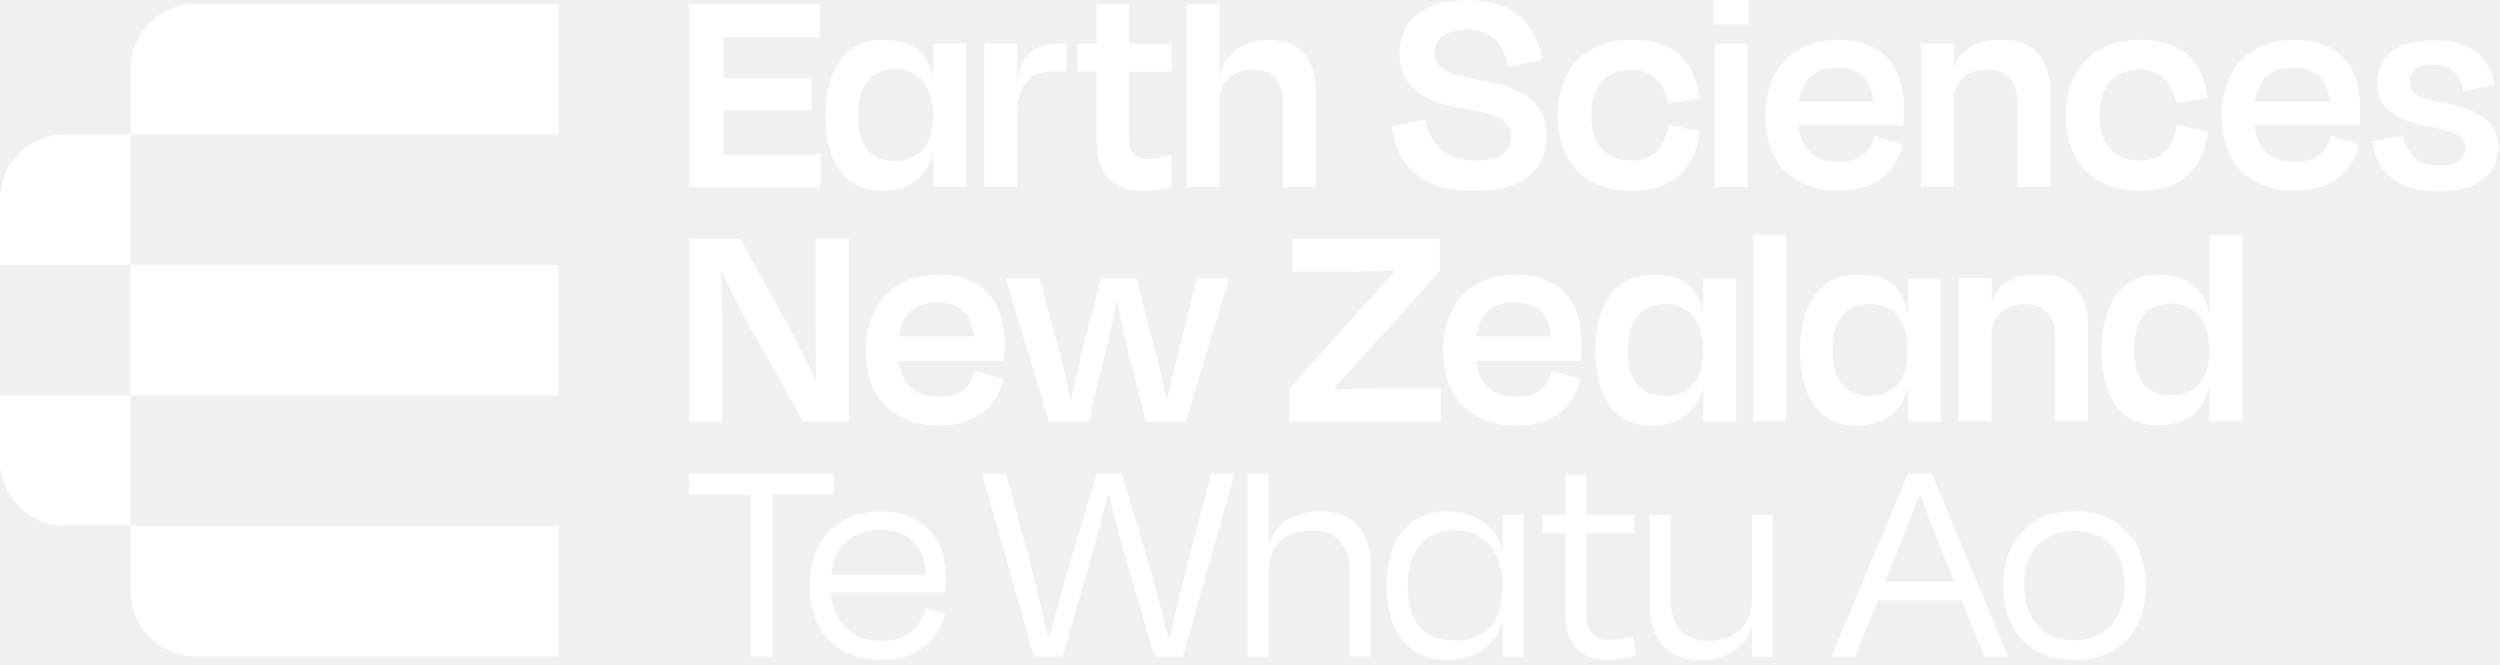
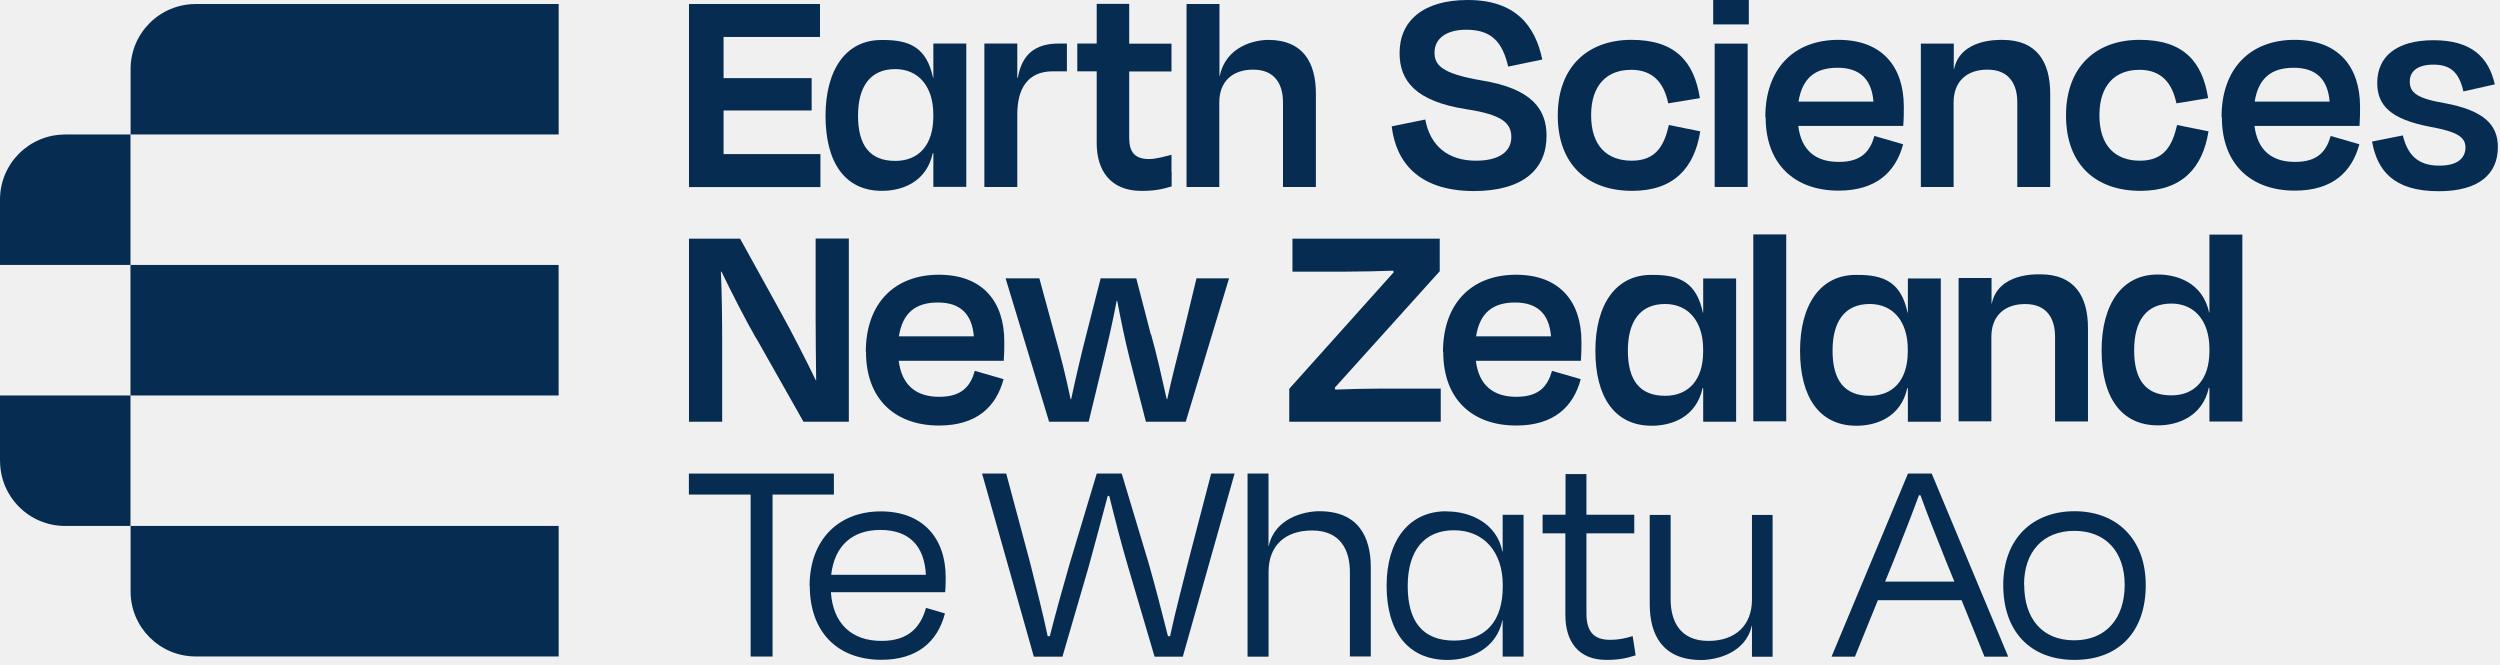
<svg xmlns="http://www.w3.org/2000/svg" width="470" height="125" viewBox="0 0 470 125" fill="none">
  <g clip-path="url(#clip0_11_40)">
-     <path d="M129.5 0.75H154.16V6.95H136.03V14.69H152.59V20.77H136.03V28.97H154.24V35.17H129.53V0.75H129.5Z" fill="#FFFFFF" />
-     <path d="M229.26 35.15H223.07V0.75H229.26V14.3H229.31C230.5 8.57 236.05 7.5 238.45 7.5C244.94 7.5 247.39 11.74 247.39 17.61V35.16H241.2V19.22C241.2 15.95 239.77 13.09 235.58 13.09C231.65 13.09 229.23 15.38 229.23 19.22V35.16H229.26V35.15Z" fill="#FFFFFF" />
-     <path d="M261.65 23.75L267.95 22.47C268.85 27.35 272.17 30.21 277.46 30.21C281.87 30.21 284.13 28.49 284.13 25.75C284.13 23.01 282.14 21.52 275.66 20.53C266.15 19.05 263.12 15.21 263.12 9.97C263.12 3.9 267.58 0 275.94 0C284.97 0 288.63 4.88 289.95 11.19L283.54 12.52C282.46 7.98 280.51 5.59 275.65 5.59C271.82 5.59 269.69 7.31 269.69 9.89C269.69 12.17 270.96 13.84 278.49 15.11C288.16 16.67 290.75 20.66 290.75 25.54C290.75 31.75 286.44 35.92 277.02 35.92C266.61 35.87 262.44 30.42 261.64 23.77V23.75H261.65Z" fill="#FFFFFF" />
-     <path d="M306.62 13.13C302.21 13.13 299.13 15.89 299.13 21.67C299.13 27.46 302.16 30.21 306.75 30.21C311.34 30.21 312.87 27.35 313.75 23.5L319.65 24.69C318.56 31.56 314.68 35.88 306.87 35.88C298.4 35.88 292.86 30.9 292.86 21.71C292.86 12.53 298.53 7.49 306.71 7.49C314.9 7.49 318.49 11.52 319.58 18.45L313.63 19.43C312.83 15.64 310.83 13.12 306.63 13.12L306.61 13.15L306.62 13.13Z" fill="#FFFFFF" />
-     <path d="M322.08 4.59V0H328.78V4.59H322.08ZM322.36 35.15V8.2H328.56V35.15H322.36Z" fill="#FFFFFF" />
-     <path d="M331.88 22C331.88 12.88 337.27 7.49 345.61 7.49C353.96 7.49 357.92 12.66 357.92 20.06C357.92 21.15 357.92 22.24 357.81 23.67H338.07C338.63 28.21 341.28 30.44 345.69 30.44C350.1 30.44 351.59 28.31 352.39 25.56L357.79 27.12C356.41 32.29 352.76 35.84 345.66 35.84C337.43 35.84 331.94 30.91 331.94 22.03L331.89 22H331.88ZM338.12 19.1H352.21C351.87 14.92 349.69 12.74 345.45 12.74C341.22 12.74 338.82 14.73 338.12 19.1Z" fill="#FFFFFF" />
-     <path d="M402.18 13.13C397.77 13.13 394.69 15.89 394.69 21.67C394.69 27.46 397.72 30.21 402.3 30.21C406.88 30.21 408.41 27.35 409.29 23.5L415.2 24.69C414.11 31.56 410.22 35.88 402.42 35.88C393.94 35.88 388.41 30.9 388.41 21.71C388.41 12.53 394.07 7.49 402.26 7.49C410.45 7.49 414.04 11.52 415.13 18.45L409.17 19.43C408.37 15.64 406.38 13.12 402.18 13.12L402.16 13.15L402.18 13.13Z" fill="#FFFFFF" />
-     <path d="M417.65 22C417.65 12.88 423.04 7.49 431.38 7.49C439.73 7.49 443.69 12.66 443.69 20.06C443.69 21.15 443.69 22.24 443.59 23.67H423.84C424.41 28.21 427.06 30.44 431.46 30.44C435.87 30.44 437.37 28.31 438.17 25.56L443.56 27.12C442.18 32.29 438.53 35.84 431.44 35.84C423.2 35.84 417.71 30.91 417.71 22.03L417.66 22H417.65ZM423.88 19.1H437.97C437.63 14.92 435.45 12.74 431.21 12.74C426.98 12.74 424.58 14.73 423.88 19.1Z" fill="#FFFFFF" />
-     <path d="M445.96 26.61L451.73 25.46C452.58 28.84 454.29 31.14 458.59 31.14C461.86 31.14 463.46 29.87 463.51 27.77C463.51 25.83 462.14 24.78 456.76 23.82C449.48 22.39 446.92 19.88 446.92 15.57C446.92 10.69 450.47 7.56 457.52 7.56C464.56 7.56 467.88 10.72 469.02 15.86L463.12 17.19C462.32 13.63 460.71 12.15 457.5 12.15C454.58 12.15 453.04 13.34 453.04 15.31C453.04 17.28 454.13 18.47 459.58 19.39C467.07 20.77 469.6 23.52 469.6 27.64C469.6 32.68 466.1 35.95 458.49 35.95C449.83 35.95 446.93 31.92 445.95 26.66L445.97 26.61H445.96Z" fill="#FFFFFF" />
-     <path d="M142.17 63.64C140.23 60.27 137.49 54.92 135.64 51.07H135.53C135.72 55.34 135.77 60.6 135.77 64.21V79.29H129.53V44.87H139.14L146.58 58.34C148.94 62.58 151.55 67.73 153.39 71.53H153.44C153.39 67.58 153.34 63.33 153.34 59.94V44.85H159.58V79.28H151.05L142.2 63.63H142.17V63.64Z" fill="#FFFFFF" />
-     <path d="M162.77 66.16C162.77 57.04 168.16 51.65 176.51 51.65C184.85 51.65 188.81 56.82 188.81 64.22C188.81 65.31 188.81 66.4 188.71 67.83H168.96C169.53 72.37 172.18 74.6 176.57 74.6C180.97 74.6 182.47 72.47 183.27 69.72L188.67 71.28C187.29 76.45 183.64 80 176.54 80C168.31 80 162.81 75.07 162.81 66.19L162.76 66.16H162.77ZM168.99 63.23H183.08C182.74 59.05 180.56 56.87 176.32 56.87C172.08 56.87 169.68 58.87 168.99 63.23Z" fill="#FFFFFF" />
-     <path d="M216.41 62.89C217.5 66.79 218.41 70.86 219.34 75.04H219.44C220.35 70.86 221.33 67.08 222.42 62.76L224.94 52.33H231.06L222.92 79.28H215.43L212.4 67.52C211.49 63.92 210.75 60.31 210.04 56.57H209.93C209.24 60.23 208.39 63.97 207.52 67.52L204.67 79.28H197.23L189.05 52.33H195.4L198.24 62.76C199.44 67 200.42 70.91 201.27 75.04H201.38C202.28 70.86 203.22 66.79 204.23 62.89L206.92 52.33H213.62L216.36 62.89H216.39H216.41Z" fill="#FFFFFF" />
-     <path d="M270.82 79.29H242.38V73.09L262.02 51.18L261.91 50.89C258.99 50.99 255.72 51.07 252.92 51.07H242.98V44.87H270.67V50.99L250.93 72.9L251.04 73.24C253.78 73.14 256.76 73.06 259.17 73.06H270.86V79.27L270.83 79.29H270.82Z" fill="#FFFFFF" />
-     <path d="M271.28 66.16C271.28 57.04 276.67 51.65 285 51.65C293.33 51.65 297.31 56.82 297.31 64.22C297.31 65.31 297.31 66.4 297.2 67.83H277.46C278.02 72.37 280.67 74.6 285.08 74.6C289.49 74.6 290.98 72.47 291.78 69.72L297.18 71.28C295.8 76.45 292.15 80 285.05 80C276.81 80 271.33 75.07 271.33 66.19L271.28 66.16ZM277.5 63.23H291.59C291.25 59.05 289.07 56.87 284.83 56.87C280.59 56.87 278.19 58.87 277.5 63.23Z" fill="#FFFFFF" />
-     <path d="M335.81 79.21H329.62V44.07H335.81V79.21Z" fill="#FFFFFF" />
-     <path d="M129.53 89.03H156.77V92.98H145.24V123.43H141.12V92.98H129.51V89.03H129.53Z" fill="#FFFFFF" />
-     <path d="M152.2 110.19C152.2 101.36 157.75 96.14 165.59 96.14C173.44 96.14 177.79 101.12 177.79 108.52C177.79 109.14 177.79 110.24 177.69 111.33H156.21C156.6 117.17 160.04 120.49 165.72 120.49C170.98 120.49 173.11 117.73 174.09 114.28L177.65 115.32C176.27 120.72 172.33 124.04 165.73 124.04C157.44 124.04 152.24 118.82 152.24 110.15L152.21 110.17L152.2 110.19ZM156.26 108.06H174.07C173.78 102.66 170.98 99.63 165.49 99.63C160.33 99.63 156.91 102.49 156.26 108.06Z" fill="#FFFFFF" />
-     <path d="M199.67 123.45H194.36L184.63 89.03H189.17L193.7 105.95C194.85 110.59 195.99 115.02 196.97 119.61H197.36C198.56 114.91 199.73 110.73 201.09 106L206.19 89.03H210.88L215.98 106C217.31 110.7 218.39 114.88 219.58 119.61H219.97C220.95 115.02 222.15 110.59 223.29 105.95L227.7 89.03H232.1L222.37 123.45H217.06L212.14 106.76C210.86 102.45 209.57 97.42 208.54 93.24H208.25C207.16 97.37 205.79 102.47 204.61 106.76L199.74 123.45H199.71H199.67Z" fill="#FFFFFF" />
-     <path d="M294.32 100.27H290.01V96.77H294.32V89.13H298.25V96.77H307.24V100.27H298.25V115.3C298.25 118.62 299.52 120.29 302.71 120.29C304.19 120.29 305.4 120.05 306.94 119.59L307.5 123.2C305.72 123.78 304.23 124.06 302 124.06C296.69 124.06 294.29 120.55 294.29 115.62V100.26L294.32 100.28V100.27Z" fill="#FFFFFF" />
-     <path d="M368.78 112.84H353.04L348.73 123.45H344.33L358.7 89.03H363.16L377.54 123.45H373.08L368.78 112.84ZM354.41 109.34H367.42L365.87 105.54C364.27 101.52 362.36 96.77 361.05 93.11H360.76C359.39 96.85 357.55 101.54 355.95 105.54L354.4 109.34H354.43H354.41Z" fill="#FFFFFF" />
-     <path d="M376.61 110C376.61 101.28 382.11 96.11 390.01 96.11C397.9 96.11 403.4 101.28 403.4 110C403.4 118.73 398.38 124.06 390.01 124.06C381.64 124.06 376.61 118.65 376.61 110ZM380.55 109.95C380.55 116.21 383.87 120.38 389.93 120.38C395.99 120.38 399.44 116.2 399.44 109.95C399.44 103.71 395.84 99.8 389.98 99.8C384.12 99.8 380.52 103.69 380.52 109.95H380.55Z" fill="#FFFFFF" />
-     <path d="M220.24 32.31V29.1C219.05 29.39 217.4 29.9 216.02 29.9C213.33 29.9 212.29 28.57 212.29 25.95V13.43H220.24V8.21H212.29V0.73H206.18V8.19H202.53V13.41H206.18V26.93C206.18 31.97 208.7 35.89 214.6 35.89C217.07 35.89 218.49 35.58 220.27 35.04V32.31H220.24Z" fill="#FFFFFF" />
-     <path d="M165.8 7.52C171.19 7.46 174.22 9.05 175.42 14.63H175.47V8.19H181.66V35.13H175.47V28.8H175.36C174.17 34.25 169.59 35.88 165.8 35.88C158.81 35.88 155.2 30.48 155.2 21.79C155.2 13.11 159.03 7.46 165.8 7.52ZM175.46 21.95V21.48C175.46 16.31 172.71 12.99 168.31 12.99C163.62 12.99 161.31 16.25 161.31 21.76C161.31 27.27 163.49 30.25 168.31 30.25C172.71 30.25 175.46 27.26 175.46 21.95Z" fill="#FFFFFF" />
-     <path d="M310.53 51.68C315.92 51.62 318.95 53.21 320.15 58.79H320.2V52.35H326.39V79.29H320.2V72.96H320.09C318.9 78.41 314.32 80.04 310.53 80.04C303.54 80.04 299.93 74.63 299.93 65.95C299.93 57.26 303.76 51.62 310.53 51.68ZM320.19 66.11V65.64C320.19 60.47 317.44 57.15 313.04 57.15C308.35 57.15 306.04 60.41 306.04 65.92C306.04 71.43 308.22 74.41 313.04 74.41C317.44 74.41 320.19 71.42 320.19 66.11Z" fill="#FFFFFF" />
-     <path d="M349.01 51.68C354.4 51.62 357.43 53.21 358.63 58.79H358.68V52.35H364.87V79.29H358.68V72.96H358.57C357.38 78.41 352.8 80.04 349.01 80.04C342.02 80.04 338.41 74.63 338.41 65.95C338.41 57.26 342.24 51.62 349.01 51.68ZM358.66 66.11V65.64C358.66 60.47 355.92 57.15 351.51 57.15C346.83 57.15 344.52 60.41 344.52 65.92C344.52 71.43 346.7 74.41 351.51 74.41C355.92 74.41 358.66 71.42 358.66 66.11Z" fill="#FFFFFF" />
-     <path d="M200.57 13.41H197.93C193.11 13.41 191.25 16.78 191.25 21.5V35.16H185.06V8.19H191.25V14.61H191.36C192.55 7.61 198.11 8.19 200.58 8.19V13.41H200.57Z" fill="#FFFFFF" />
-     <path d="M367.31 35.15H361.12V8.2H367.31V13H367.36C368.56 7.27 375.63 7.5 376.51 7.5C382.99 7.5 385.44 11.74 385.44 17.61V35.16H379.25V19.22C379.25 15.95 377.82 13.09 373.63 13.09C369.7 13.09 367.28 15.38 367.28 19.22V35.16H367.31V35.15Z" fill="#FFFFFF" />
-     <path d="M374.41 79.21H368.22V52.27H374.41V57.07H374.46C375.65 51.34 382.73 51.57 383.6 51.57C390.09 51.57 392.54 55.81 392.54 61.67V79.23H386.35V63.29C386.35 60.02 384.92 57.16 380.73 57.16C376.8 57.16 374.38 59.44 374.38 63.29V79.23H374.41V79.21Z" fill="#FFFFFF" />
-     <path d="M238.48 123.45H234.54V89.03H238.48V102.63H238.53C239.67 97.41 245.17 96.11 248.04 96.11C255.38 96.11 257.71 100.94 257.71 106.67V123.41H253.78V107.52C253.78 103.58 252.12 99.73 246.68 99.73C241.58 99.73 238.49 102.59 238.49 107.52V123.44L238.48 123.45Z" fill="#FFFFFF" />
-     <path d="M271.97 96.15C276.45 96.12 281.43 98.41 282.44 103.68H282.5V96.78H286.43V123.44H282.5V116.64H282.44C281.35 121.86 276.54 124.07 272.13 124.07C264.64 124.07 260.68 118.66 260.68 110.12C260.68 101.58 264.93 96.08 271.95 96.12L271.97 96.15ZM282.52 110.32V109.98C282.52 103.77 278.97 99.69 273.35 99.69C267.74 99.69 264.65 103.54 264.65 110.17C264.65 116.81 267.45 120.43 273.35 120.43C279.25 120.43 282.52 116.83 282.52 110.28V110.31V110.32Z" fill="#FFFFFF" />
-     <path d="M329.38 117.64H329.33C328.19 122.81 322.64 124.08 319.82 124.08C312.49 124.08 310.15 119.25 310.15 113.6V96.81H314.08V112.69C314.08 116.64 315.74 120.49 321.18 120.49C326.21 120.49 329.37 117.63 329.37 112.69V96.81H333.25V123.47H329.37V117.65L329.38 117.64Z" fill="#FFFFFF" />
-     <path d="M415.37 72.89H415.26C414.07 78.35 409.36 79.97 405.7 79.97C398.7 79.97 395.1 74.57 395.1 65.88C395.1 57.2 398.93 51.56 405.7 51.61C409.33 51.61 414.12 53.17 415.31 58.75H415.37V44.11H421.56V79.25H415.37V72.89ZM415.37 66.03V65.56C415.37 60.39 412.62 57.07 408.22 57.07C403.53 57.07 401.22 60.28 401.22 65.85C401.22 71.41 403.4 74.33 408.22 74.33C412.62 74.33 415.37 71.34 415.37 66.03Z" fill="#FFFFFF" />
-     <path d="M105.02 49.81H24.53V74.35H105.02V49.81Z" fill="#FFFFFF" />
-     <path d="M12.24 25.28H24.53V49.81H0V37.52C0 30.76 5.48 25.29 12.23 25.29L12.24 25.28Z" fill="#FFFFFF" />
-     <path d="M36.77 0.75H105.03V25.28H24.55V12.99C24.55 6.23 30.03 0.76 36.77 0.76V0.75Z" fill="#FFFFFF" />
-     <path d="M0 86.64V74.35H24.53V98.88H12.24C5.48 98.88 0.01 93.4 0.01 86.65L0 86.64Z" fill="#FFFFFF" />
-     <path d="M24.55 111.17V98.88H105.03V123.41H36.77C30.02 123.41 24.55 117.93 24.55 111.19V111.17Z" fill="#FFFFFF" />
+     <path d="M129.5 0.75H154.16V6.95H136.03V14.69H152.59V20.77H136.03V28.97H154.24V35.17H129.53V0.75H129.5Z" fill="#062D51" />
+     <path d="M229.26 35.15H223.07V0.75H229.26V14.3H229.31C230.5 8.57 236.05 7.5 238.45 7.5C244.94 7.5 247.39 11.74 247.39 17.61V35.16H241.2V19.22C241.2 15.95 239.77 13.09 235.58 13.09C231.65 13.09 229.23 15.38 229.23 19.22V35.16H229.26V35.15Z" fill="#062D51" />
+     <path d="M261.65 23.75L267.95 22.47C268.85 27.35 272.17 30.21 277.46 30.21C281.87 30.21 284.13 28.49 284.13 25.75C284.13 23.01 282.14 21.52 275.66 20.53C266.15 19.05 263.12 15.21 263.12 9.97C263.12 3.9 267.58 0 275.94 0C284.97 0 288.63 4.88 289.95 11.19L283.54 12.52C282.46 7.98 280.51 5.59 275.65 5.59C271.82 5.59 269.69 7.31 269.69 9.89C269.69 12.17 270.96 13.84 278.49 15.11C288.16 16.67 290.75 20.66 290.75 25.54C290.75 31.75 286.44 35.92 277.02 35.92C266.61 35.87 262.44 30.42 261.64 23.77V23.75H261.65Z" fill="#062D51" />
+     <path d="M306.62 13.13C302.21 13.13 299.13 15.89 299.13 21.67C299.13 27.46 302.16 30.21 306.75 30.21C311.34 30.21 312.87 27.35 313.75 23.5L319.65 24.69C318.56 31.56 314.68 35.88 306.87 35.88C298.4 35.88 292.86 30.9 292.86 21.71C292.86 12.53 298.53 7.49 306.71 7.49C314.9 7.49 318.49 11.52 319.58 18.45L313.63 19.43C312.83 15.64 310.83 13.12 306.63 13.12L306.61 13.15L306.62 13.13Z" fill="#062D51" />
+     <path d="M322.08 4.59V0H328.78V4.59H322.08ZM322.36 35.15V8.2H328.56V35.15H322.36Z" fill="#062D51" />
+     <path d="M331.88 22C331.88 12.88 337.27 7.49 345.61 7.49C353.96 7.49 357.92 12.66 357.92 20.06C357.92 21.15 357.92 22.24 357.81 23.67H338.07C338.63 28.21 341.28 30.44 345.69 30.44C350.1 30.44 351.59 28.31 352.39 25.56L357.79 27.12C356.41 32.29 352.76 35.84 345.66 35.84C337.43 35.84 331.94 30.91 331.94 22.03L331.89 22H331.88ZM338.12 19.1H352.21C351.87 14.92 349.69 12.74 345.45 12.74C341.22 12.74 338.82 14.73 338.12 19.1Z" fill="#062D51" />
+     <path d="M402.18 13.13C397.77 13.13 394.69 15.89 394.69 21.67C394.69 27.46 397.72 30.21 402.3 30.21C406.88 30.21 408.41 27.35 409.29 23.5L415.2 24.69C414.11 31.56 410.22 35.88 402.42 35.88C393.94 35.88 388.41 30.9 388.41 21.71C388.41 12.53 394.07 7.49 402.26 7.49C410.45 7.49 414.04 11.52 415.13 18.45L409.17 19.43C408.37 15.64 406.38 13.12 402.18 13.12L402.16 13.15L402.18 13.13Z" fill="#062D51" />
+     <path d="M417.65 22C417.65 12.88 423.04 7.49 431.38 7.49C439.73 7.49 443.69 12.66 443.69 20.06C443.69 21.15 443.69 22.24 443.59 23.67H423.84C424.41 28.21 427.06 30.44 431.46 30.44C435.87 30.44 437.37 28.31 438.17 25.56L443.56 27.12C442.18 32.29 438.53 35.84 431.44 35.84C423.2 35.84 417.71 30.91 417.71 22.03L417.66 22H417.65ZM423.88 19.1H437.97C437.63 14.92 435.45 12.74 431.21 12.74C426.98 12.74 424.58 14.73 423.88 19.1Z" fill="#062D51" />
+     <path d="M445.96 26.61L451.73 25.46C452.58 28.84 454.29 31.14 458.59 31.14C461.86 31.14 463.46 29.87 463.51 27.77C463.51 25.83 462.14 24.78 456.76 23.82C449.48 22.39 446.92 19.88 446.92 15.57C446.92 10.69 450.47 7.56 457.52 7.56C464.56 7.56 467.88 10.72 469.02 15.86L463.12 17.19C462.32 13.63 460.71 12.15 457.5 12.15C454.58 12.15 453.04 13.34 453.04 15.31C453.04 17.28 454.13 18.47 459.58 19.39C467.07 20.77 469.6 23.52 469.6 27.64C469.6 32.68 466.1 35.95 458.49 35.95C449.83 35.95 446.93 31.92 445.95 26.66L445.97 26.61H445.96Z" fill="#062D51" />
+     <path d="M142.17 63.64C140.23 60.27 137.49 54.92 135.64 51.07H135.53C135.72 55.34 135.77 60.6 135.77 64.21V79.29H129.53V44.87H139.14L146.58 58.34C148.94 62.58 151.55 67.73 153.39 71.53H153.44C153.39 67.58 153.34 63.33 153.34 59.94V44.85H159.58V79.28H151.05L142.2 63.63H142.17V63.64Z" fill="#062D51" />
+     <path d="M162.77 66.16C162.77 57.04 168.16 51.65 176.51 51.65C184.85 51.65 188.81 56.82 188.81 64.22C188.81 65.31 188.81 66.4 188.71 67.83H168.96C169.53 72.37 172.18 74.6 176.57 74.6C180.97 74.6 182.47 72.47 183.27 69.72L188.67 71.28C187.29 76.45 183.64 80 176.54 80C168.31 80 162.81 75.07 162.81 66.19L162.76 66.16H162.77ZM168.99 63.23H183.08C182.74 59.05 180.56 56.87 176.32 56.87C172.08 56.87 169.68 58.87 168.99 63.23Z" fill="#062D51" />
+     <path d="M216.41 62.89C217.5 66.79 218.41 70.86 219.34 75.04H219.44C220.35 70.86 221.33 67.08 222.42 62.76L224.94 52.33H231.06L222.92 79.28H215.43L212.4 67.52C211.49 63.92 210.75 60.31 210.04 56.57H209.93C209.24 60.23 208.39 63.97 207.52 67.52L204.67 79.28H197.23L189.05 52.33H195.4L198.24 62.76C199.44 67 200.42 70.91 201.27 75.04H201.38C202.28 70.86 203.22 66.79 204.23 62.89L206.92 52.33H213.62L216.36 62.89H216.39H216.41Z" fill="#062D51" />
+     <path d="M270.82 79.29H242.38V73.09L262.02 51.18L261.91 50.89C258.99 50.99 255.72 51.07 252.92 51.07H242.98V44.87H270.67V50.99L250.93 72.9L251.04 73.24C253.78 73.14 256.76 73.06 259.17 73.06H270.86V79.27L270.83 79.29H270.82Z" fill="#062D51" />
+     <path d="M271.28 66.16C271.28 57.04 276.67 51.65 285 51.65C293.33 51.65 297.31 56.82 297.31 64.22C297.31 65.31 297.31 66.4 297.2 67.83H277.46C278.02 72.37 280.67 74.6 285.08 74.6C289.49 74.6 290.98 72.47 291.78 69.72L297.18 71.28C295.8 76.45 292.15 80 285.05 80C276.81 80 271.33 75.07 271.33 66.19L271.28 66.16ZM277.5 63.23H291.59C291.25 59.05 289.07 56.87 284.83 56.87C280.59 56.87 278.19 58.87 277.5 63.23Z" fill="#062D51" />
+     <path d="M335.81 79.21H329.62V44.07H335.81V79.21Z" fill="#062D51" />
+     <path d="M129.53 89.03H156.77V92.98H145.24V123.43H141.12V92.98H129.51V89.03H129.53Z" fill="#062D51" />
+     <path d="M152.2 110.19C152.2 101.36 157.75 96.14 165.59 96.14C173.44 96.14 177.79 101.12 177.79 108.52C177.79 109.14 177.79 110.24 177.69 111.33H156.21C156.6 117.17 160.04 120.49 165.72 120.49C170.98 120.49 173.11 117.73 174.09 114.28L177.65 115.32C176.27 120.72 172.33 124.04 165.73 124.04C157.44 124.04 152.24 118.82 152.24 110.15L152.21 110.17L152.2 110.19ZM156.26 108.06H174.07C173.78 102.66 170.98 99.63 165.49 99.63C160.33 99.63 156.91 102.49 156.26 108.06Z" fill="#062D51" />
+     <path d="M199.67 123.45H194.36L184.63 89.03H189.17L193.7 105.95C194.85 110.59 195.99 115.02 196.97 119.61H197.36C198.56 114.91 199.73 110.73 201.09 106L206.19 89.03H210.88L215.98 106C217.31 110.7 218.39 114.88 219.58 119.61H219.97C220.95 115.02 222.15 110.59 223.29 105.95L227.7 89.03H232.1L222.37 123.45H217.06L212.14 106.76C210.86 102.45 209.57 97.42 208.54 93.24H208.25C207.16 97.37 205.79 102.47 204.61 106.76L199.74 123.45H199.71H199.67Z" fill="#062D51" />
+     <path d="M294.32 100.27H290.01V96.77H294.32V89.13H298.25V96.77H307.24V100.27H298.25V115.3C298.25 118.62 299.52 120.29 302.71 120.29C304.19 120.29 305.4 120.05 306.94 119.59L307.5 123.2C305.72 123.78 304.23 124.06 302 124.06C296.69 124.06 294.29 120.55 294.29 115.62V100.26L294.32 100.28V100.27Z" fill="#062D51" />
+     <path d="M368.78 112.84H353.04L348.73 123.45H344.33L358.7 89.03H363.16L377.54 123.45H373.08L368.78 112.84ZM354.41 109.34H367.42L365.87 105.54C364.27 101.52 362.36 96.77 361.05 93.11H360.76C359.39 96.85 357.55 101.54 355.95 105.54L354.4 109.34H354.43H354.41Z" fill="#062D51" />
+     <path d="M376.61 110C376.61 101.28 382.11 96.11 390.01 96.11C397.9 96.11 403.4 101.28 403.4 110C403.4 118.73 398.38 124.06 390.01 124.06C381.64 124.06 376.61 118.65 376.61 110ZM380.55 109.95C380.55 116.21 383.87 120.38 389.93 120.38C395.99 120.38 399.44 116.2 399.44 109.95C399.44 103.71 395.84 99.8 389.98 99.8C384.12 99.8 380.52 103.69 380.52 109.95H380.55Z" fill="#062D51" />
+     <path d="M220.24 32.31V29.1C219.05 29.39 217.4 29.9 216.02 29.9C213.33 29.9 212.29 28.57 212.29 25.95V13.43H220.24V8.21H212.29V0.73H206.18V8.19H202.53V13.41H206.18V26.93C206.18 31.97 208.7 35.89 214.6 35.89C217.07 35.89 218.49 35.58 220.27 35.04V32.31H220.24Z" fill="#062D51" />
+     <path d="M165.8 7.52C171.19 7.46 174.22 9.05 175.42 14.63H175.47V8.19H181.66V35.13H175.47V28.8H175.36C174.17 34.25 169.59 35.88 165.8 35.88C158.81 35.88 155.2 30.48 155.2 21.79C155.2 13.11 159.03 7.46 165.8 7.52ZM175.46 21.95V21.48C175.46 16.31 172.71 12.99 168.31 12.99C163.62 12.99 161.31 16.25 161.31 21.76C161.31 27.27 163.49 30.25 168.31 30.25C172.71 30.25 175.46 27.26 175.46 21.95Z" fill="#062D51" />
+     <path d="M310.53 51.68C315.92 51.62 318.95 53.21 320.15 58.79H320.2V52.35H326.39V79.29H320.2V72.96H320.09C318.9 78.41 314.32 80.04 310.53 80.04C303.54 80.04 299.93 74.63 299.93 65.95C299.93 57.26 303.76 51.62 310.53 51.68ZM320.19 66.11V65.64C320.19 60.47 317.44 57.15 313.04 57.15C308.35 57.15 306.04 60.41 306.04 65.92C306.04 71.43 308.22 74.41 313.04 74.41C317.44 74.41 320.19 71.42 320.19 66.11Z" fill="#062D51" />
+     <path d="M349.01 51.68C354.4 51.62 357.43 53.21 358.63 58.79H358.68V52.35H364.87V79.29H358.68V72.96H358.57C357.38 78.41 352.8 80.04 349.01 80.04C342.02 80.04 338.41 74.63 338.41 65.95C338.41 57.26 342.24 51.62 349.01 51.68ZM358.66 66.11V65.64C358.66 60.47 355.92 57.15 351.51 57.15C346.83 57.15 344.52 60.41 344.52 65.92C344.52 71.43 346.7 74.41 351.51 74.41C355.92 74.41 358.66 71.42 358.66 66.11Z" fill="#062D51" />
+     <path d="M200.57 13.41H197.93C193.11 13.41 191.25 16.78 191.25 21.5V35.16H185.06V8.19H191.25V14.61H191.36C192.55 7.61 198.11 8.19 200.58 8.19V13.41H200.57Z" fill="#062D51" />
+     <path d="M367.31 35.15H361.12V8.2H367.31V13H367.36C368.56 7.27 375.63 7.5 376.51 7.5C382.99 7.5 385.44 11.74 385.44 17.61V35.16H379.25V19.22C379.25 15.95 377.82 13.09 373.63 13.09C369.7 13.09 367.28 15.38 367.28 19.22V35.16H367.31V35.15Z" fill="#062D51" />
+     <path d="M374.41 79.21H368.22V52.27H374.41V57.07H374.46C375.65 51.34 382.73 51.57 383.6 51.57C390.09 51.57 392.54 55.81 392.54 61.67V79.23H386.35V63.29C386.35 60.02 384.92 57.16 380.73 57.16C376.8 57.16 374.38 59.44 374.38 63.29V79.23H374.41V79.21Z" fill="#062D51" />
+     <path d="M238.48 123.45H234.54V89.03H238.48V102.63H238.53C239.67 97.41 245.17 96.11 248.04 96.11C255.38 96.11 257.71 100.94 257.71 106.67V123.41H253.78V107.52C253.78 103.58 252.12 99.73 246.68 99.73C241.58 99.73 238.49 102.59 238.49 107.52V123.44L238.48 123.45Z" fill="#062D51" />
+     <path d="M271.97 96.15C276.45 96.12 281.43 98.41 282.44 103.68H282.5V96.78H286.43V123.44H282.5V116.64H282.44C281.35 121.86 276.54 124.07 272.13 124.07C264.64 124.07 260.68 118.66 260.68 110.12C260.68 101.58 264.93 96.08 271.95 96.12L271.97 96.15ZM282.52 110.32V109.98C282.52 103.77 278.97 99.69 273.35 99.69C267.74 99.69 264.65 103.54 264.65 110.17C264.65 116.81 267.45 120.43 273.35 120.43C279.25 120.43 282.52 116.83 282.52 110.28V110.31V110.32Z" fill="#062D51" />
+     <path d="M329.38 117.64H329.33C328.19 122.81 322.64 124.08 319.82 124.08C312.49 124.08 310.15 119.25 310.15 113.6V96.81H314.08V112.69C314.08 116.64 315.74 120.49 321.18 120.49C326.21 120.49 329.37 117.63 329.37 112.69V96.81H333.25V123.47H329.37V117.65L329.38 117.64Z" fill="#062D51" />
+     <path d="M415.37 72.89H415.26C414.07 78.35 409.36 79.97 405.7 79.97C398.7 79.97 395.1 74.57 395.1 65.88C395.1 57.2 398.93 51.56 405.7 51.61C409.33 51.61 414.12 53.17 415.31 58.75H415.37V44.11H421.56V79.25H415.37V72.89ZM415.37 66.03V65.56C415.37 60.39 412.62 57.07 408.22 57.07C403.53 57.07 401.22 60.28 401.22 65.85C401.22 71.41 403.4 74.33 408.22 74.33C412.62 74.33 415.37 71.34 415.37 66.03Z" fill="#062D51" />
+     <path d="M105.02 49.81H24.53V74.35H105.02V49.81Z" fill="#062D51" />
+     <path d="M12.24 25.28H24.53V49.81H0V37.52C0 30.76 5.48 25.29 12.23 25.29L12.24 25.28Z" fill="#062D51" />
+     <path d="M36.77 0.75H105.03V25.28H24.55V12.99C24.55 6.23 30.03 0.76 36.77 0.76V0.75Z" fill="#062D51" />
+     <path d="M0 86.64V74.35H24.53V98.88H12.24C5.48 98.88 0.01 93.4 0.01 86.65L0 86.64Z" fill="#062D51" />
+     <path d="M24.55 111.17V98.88H105.03V123.41H36.77C30.02 123.41 24.55 117.93 24.55 111.19V111.17Z" fill="#062D51" />
  </g>
  <defs>
    <clipPath id="clip0_11_40">
      <rect width="470" height="125" fill="white" />
    </clipPath>
  </defs>
</svg>
